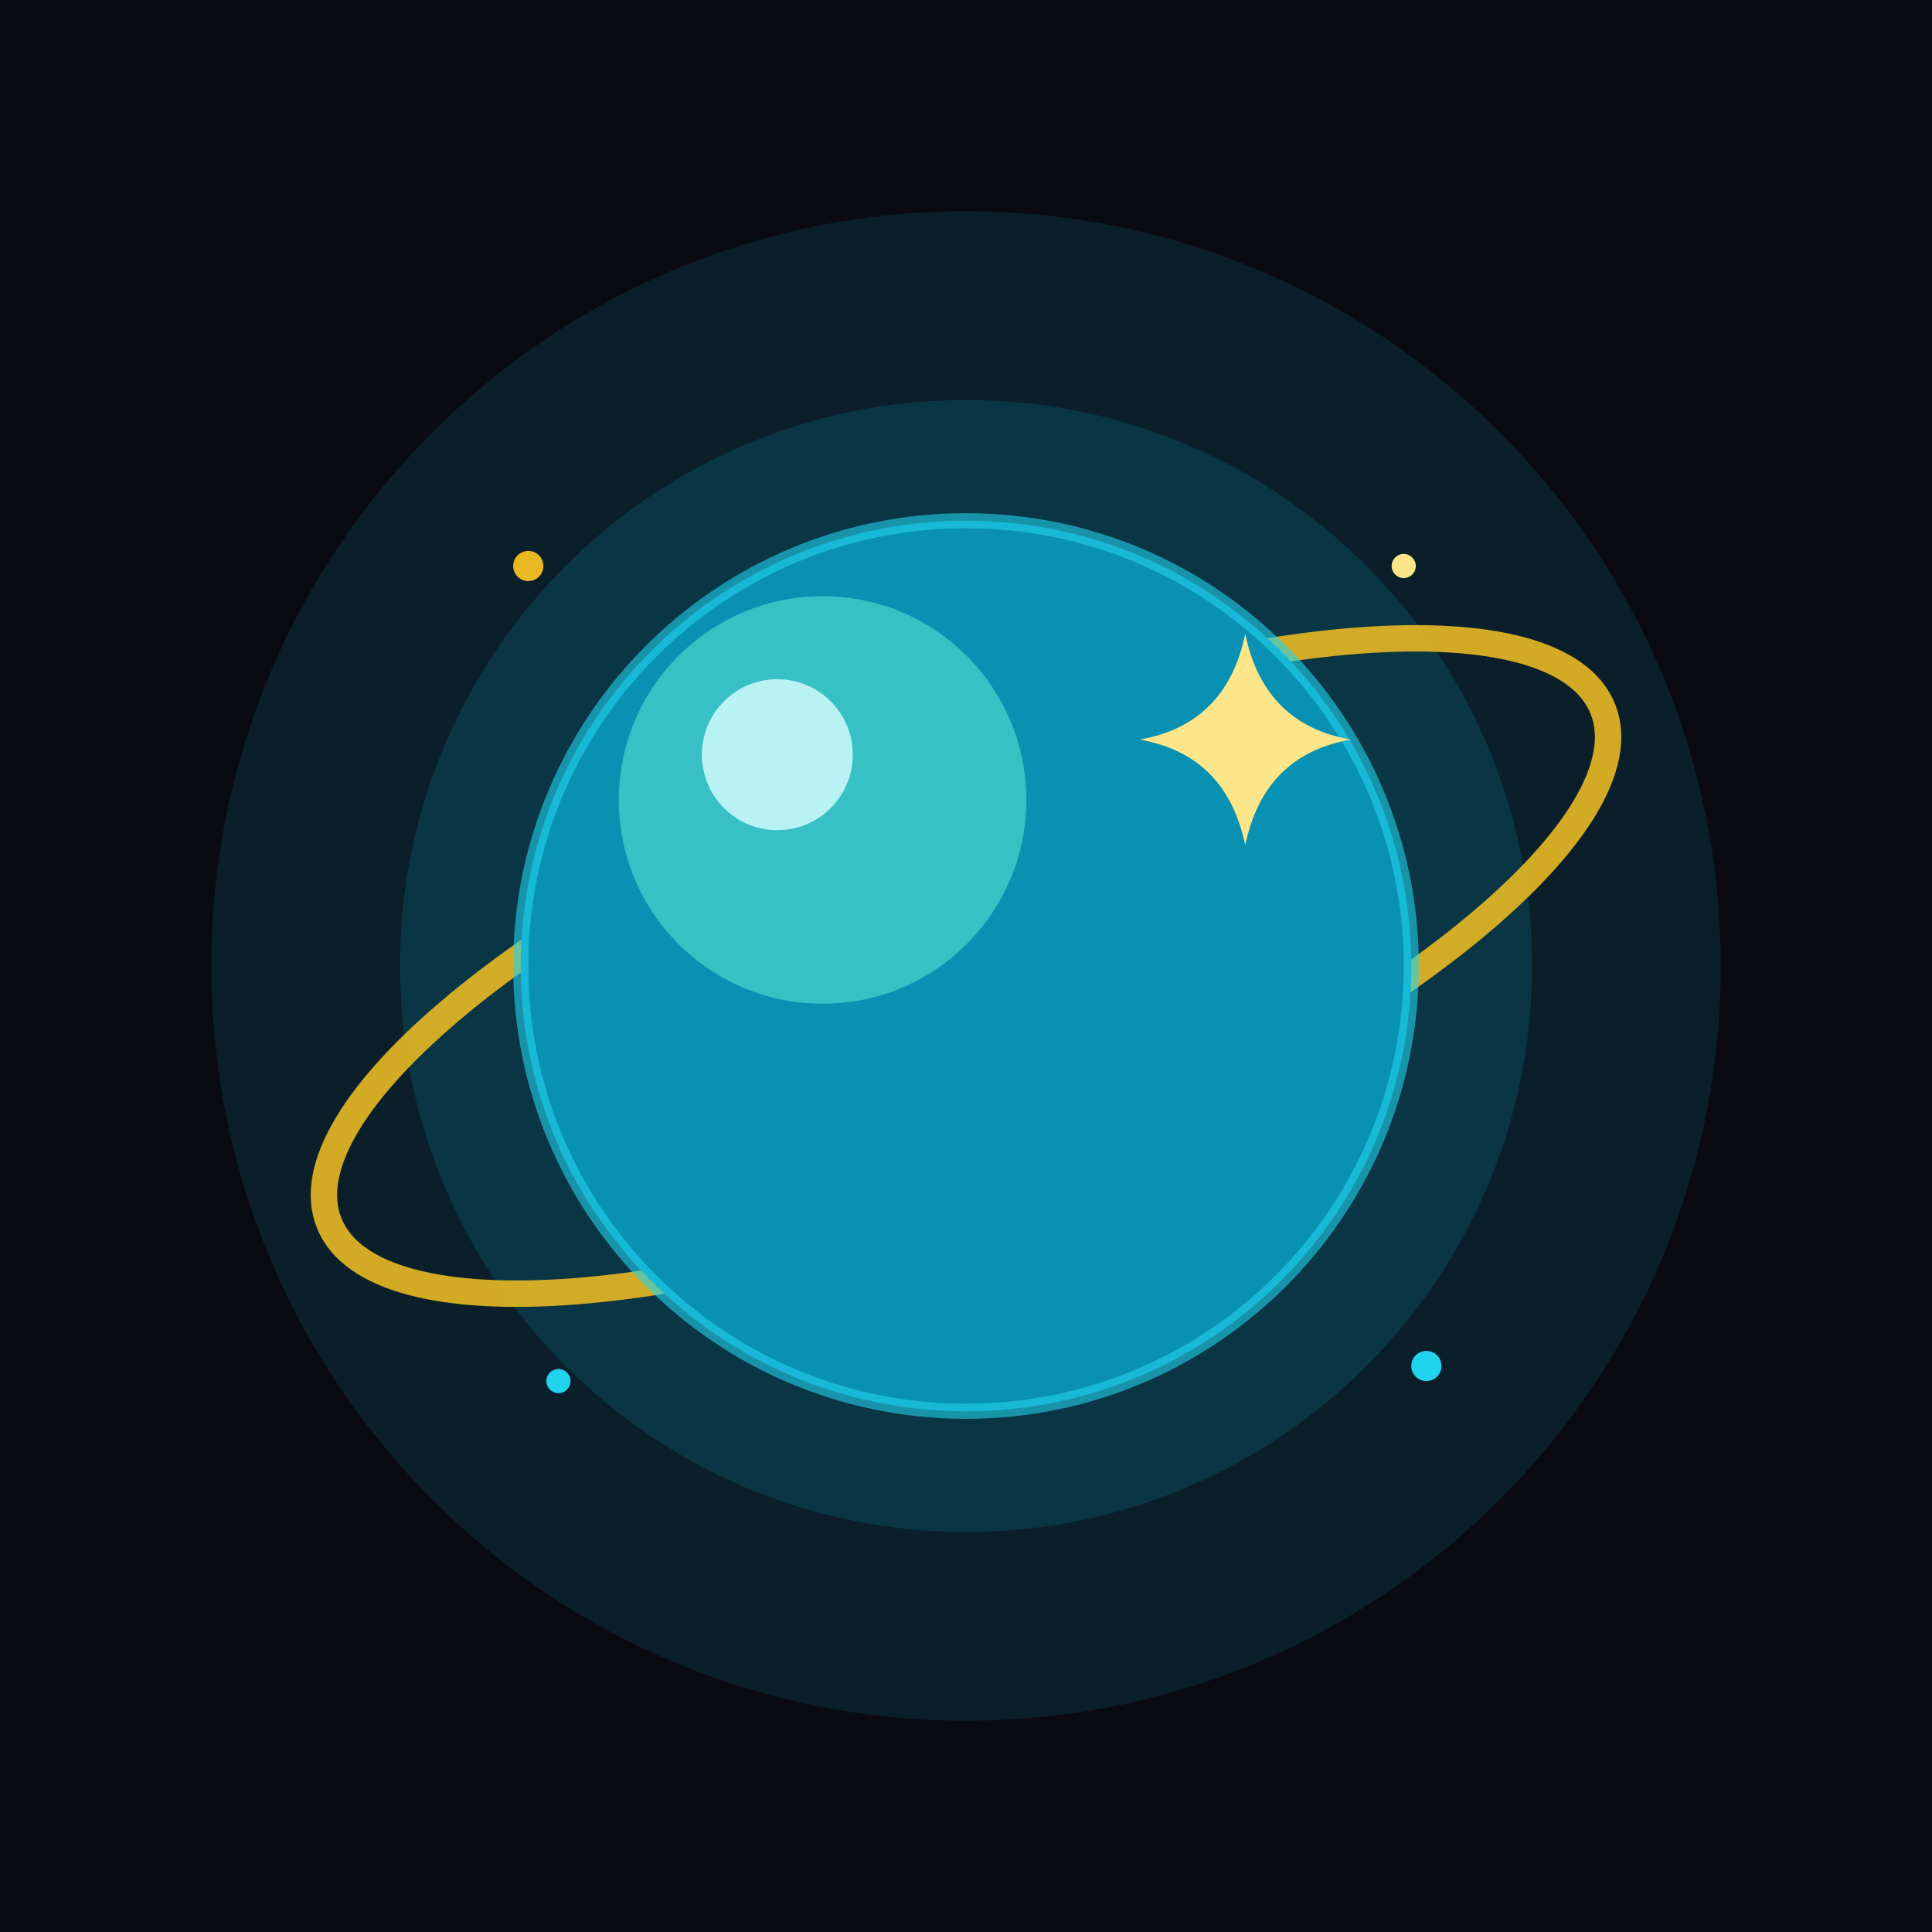
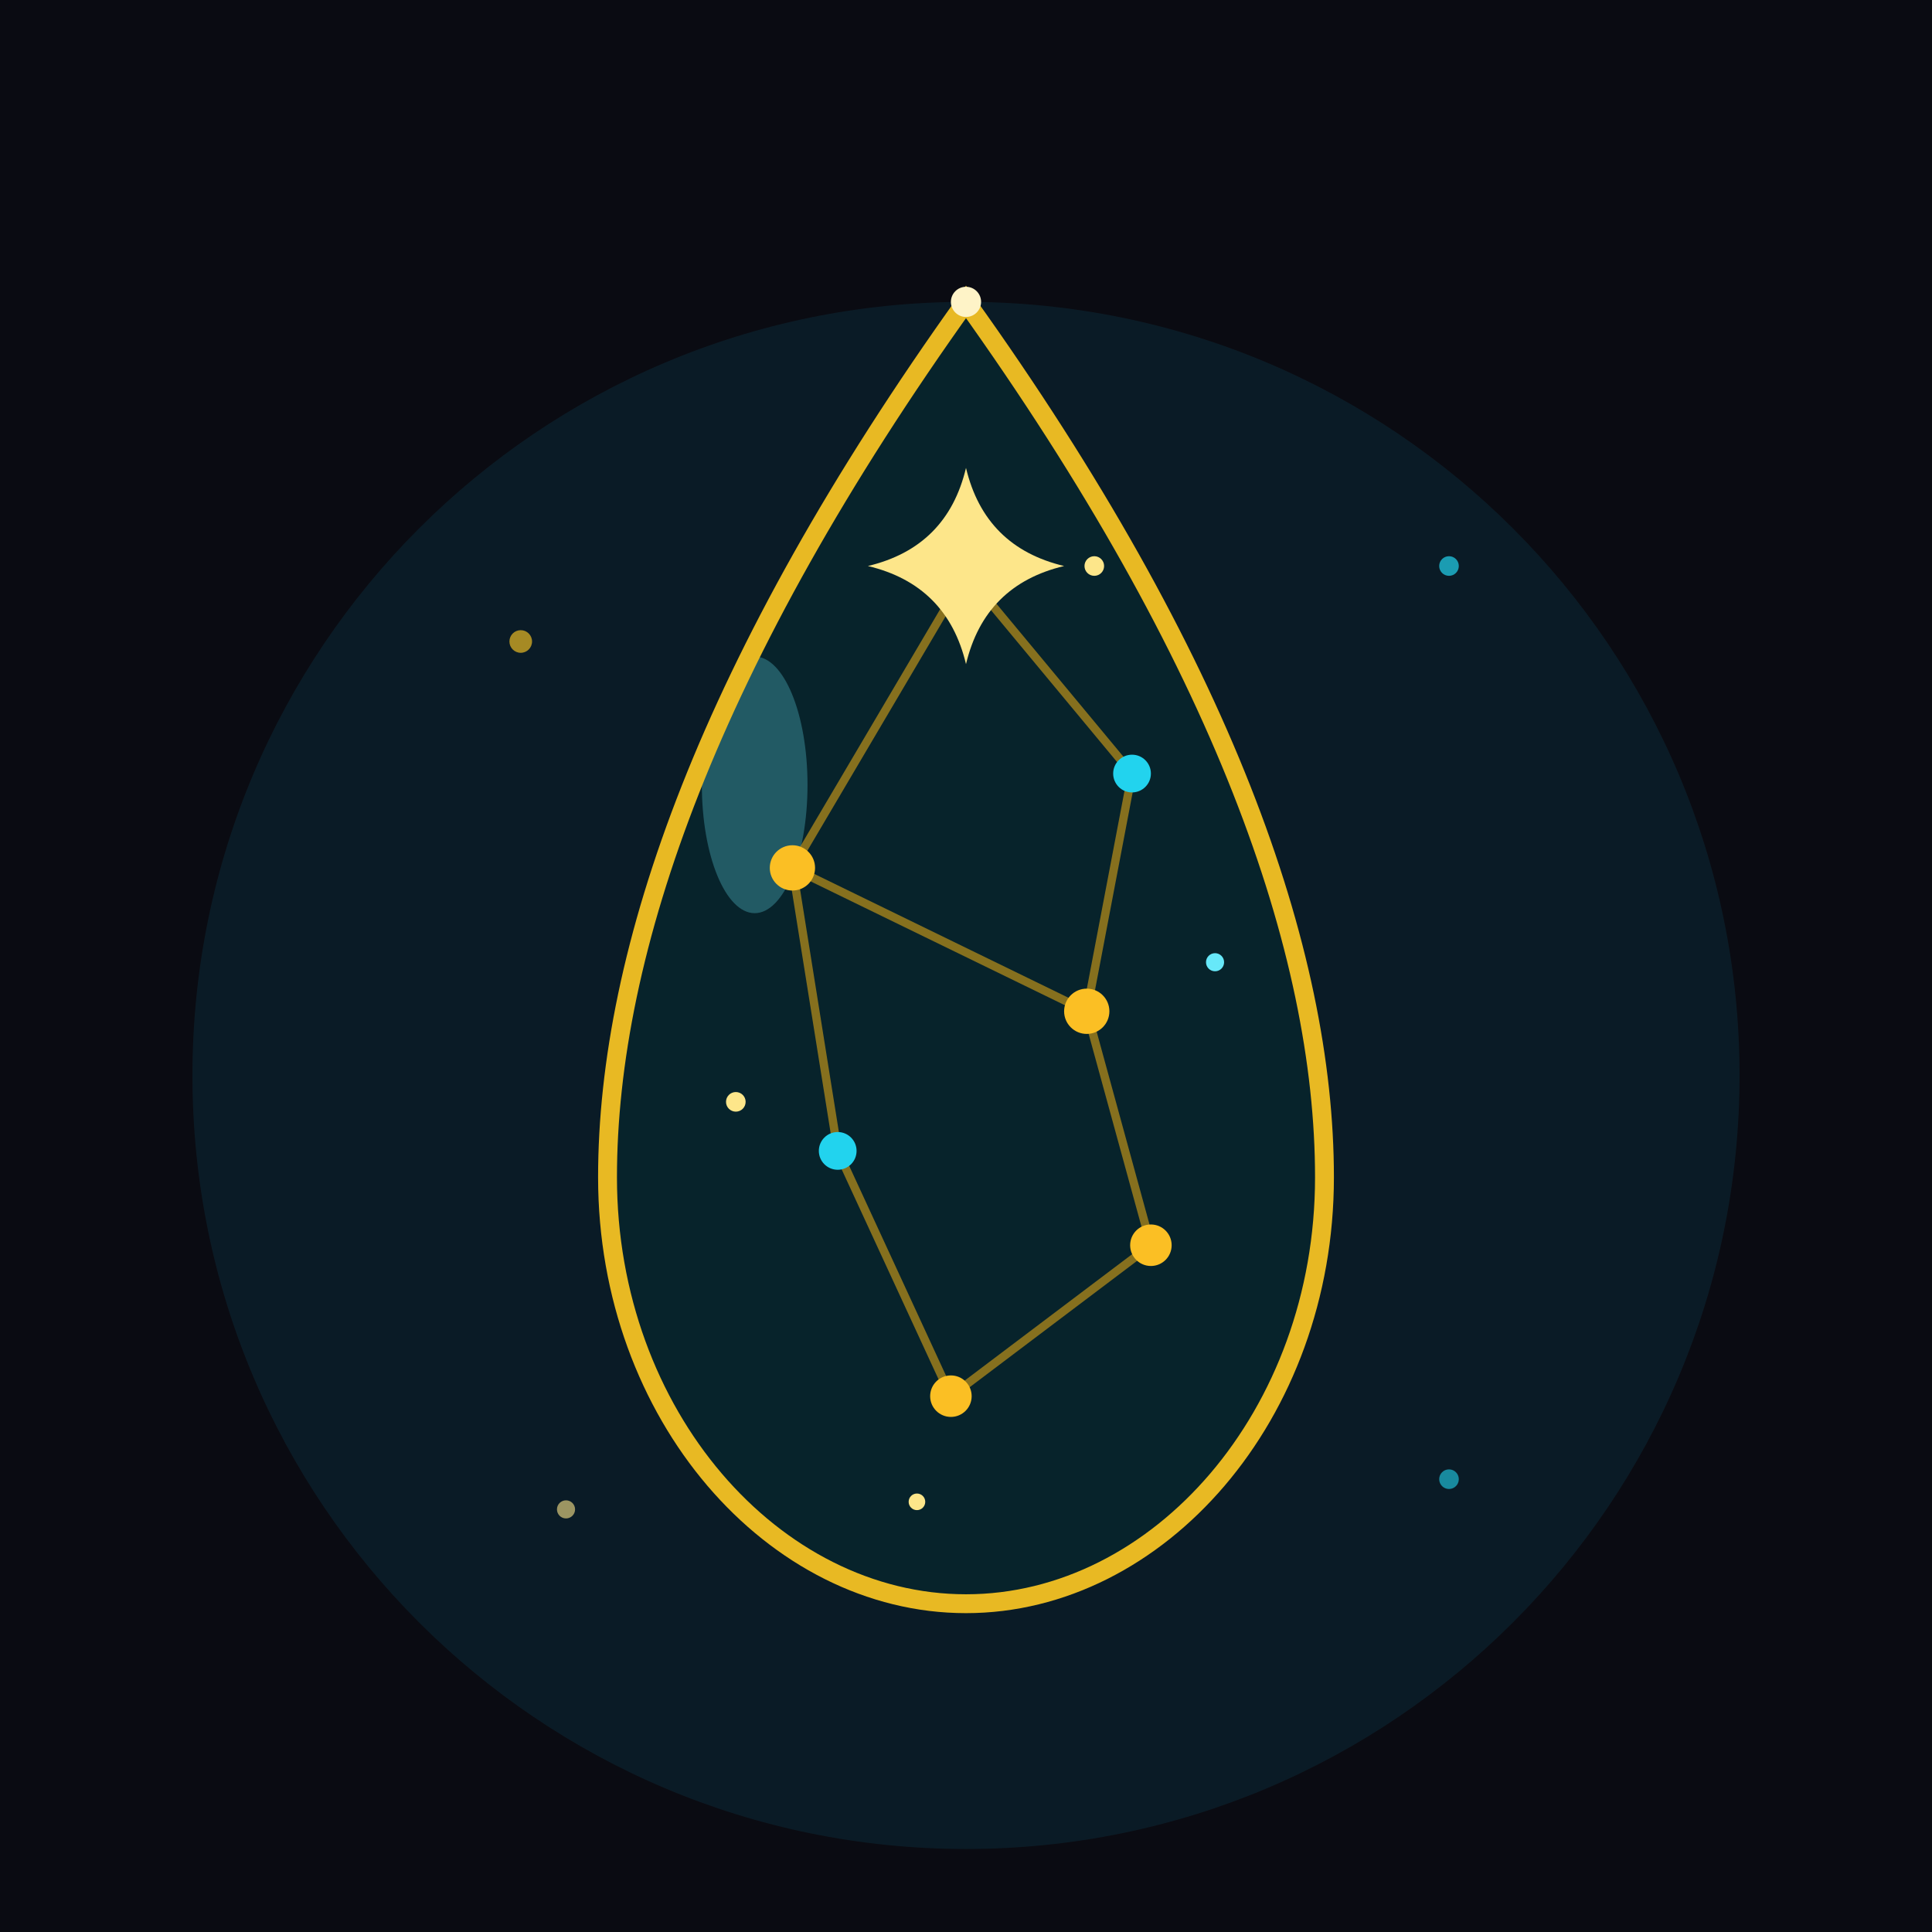
<svg xmlns="http://www.w3.org/2000/svg" width="512" height="512" viewBox="0 0 512 512" role="img" aria-label="Inkling">
+   <defs>
+     <clipPath id="drop">
+       <path d="M256 80 C188 175 161 252 161 312 C161 375 205 425 256 425 C307 425 351 375 351 312 C351 252 324 175 256 80 Z" />
+     </clipPath>
+   </defs>
  <rect x="0" y="0" width="512" height="512" fill="#0a0b12" />
-   <circle cx="256" cy="256" r="200" fill="#0891b2" opacity="0.15" />
-   <circle cx="256" cy="256" r="150" fill="#06b6d4" opacity="0.15" />
-   <circle cx="140" cy="150" r="4" fill="#e8b923" />
-   <circle cx="378" cy="362" r="4" fill="#22d3ee" />
-   <circle cx="372" cy="150" r="3.2" fill="#fde68a" />
-   <circle cx="148" cy="366" r="3.2" fill="#22d3ee" />
-   <g transform="rotate(-22 256 256)">
-     <ellipse cx="256" cy="256" rx="182" ry="58" fill="none" stroke="#e8b923" stroke-width="7" opacity="0.9" />
+   <circle cx="256" cy="285" r="205" fill="#0e7490" opacity="0.16" />
+   <circle cx="138" cy="170" r="3" fill="#e8b923" opacity="0.7" />
+   <circle cx="384" cy="150" r="2.6" fill="#22d3ee" opacity="0.7" />
+   <circle cx="150" cy="400" r="2.4" fill="#fde68a" opacity="0.6" />
+   <circle cx="384" cy="392" r="2.6" fill="#22d3ee" opacity="0.6" />
+   <path d="M256 80 C188 175 161 252 161 312 C161 375 205 425 256 425 C307 425 351 375 351 312 C351 252 324 175 256 80 Z" fill="#07232b" />
+   <g clip-path="url(#drop)">
+     <ellipse cx="200" cy="208" rx="14" ry="34" fill="#67e8f9" opacity="0.28" />
+     <g stroke="#d4a017" stroke-width="2.2" opacity="0.62" fill="none">
+       <path d="M256 152 L210 230" />
+       <path d="M210 230 L288 268" />
+       <path d="M288 268 L300 205" />
+       <path d="M300 205 L256 152" />
+       <path d="M210 230 L222 305" />
+       <path d="M222 305 L252 370" />
+       <path d="M252 370 L305 330" />
+       <path d="M305 330 L288 268" />
+     </g>
+     <circle cx="210" cy="230" r="6" fill="#fbbf24" />
+     <circle cx="288" cy="268" r="6" fill="#fbbf24" />
+     <circle cx="305" cy="330" r="5.5" fill="#fbbf24" />
+     <circle cx="252" cy="370" r="5.5" fill="#fbbf24" />
+     <circle cx="300" cy="205" r="5" fill="#22d3ee" />
+     <circle cx="222" cy="305" r="5" fill="#22d3ee" />
+     <circle cx="290" cy="150" r="2.6" fill="#fde68a" />
+     <circle cx="195" cy="292" r="2.6" fill="#fde68a" />
+     <circle cx="322" cy="255" r="2.4" fill="#67e8f9" />
+     <circle cx="243" cy="398" r="2.2" fill="#fde68a" />
+     <path d="M256 124 Q261 145 282 150 Q261 155 256 176 Q251 155 230 150 Q251 145 256 124 Z" fill="#fde68a" />
  </g>
-   <circle cx="256" cy="256" r="118" fill="#0891b2" />
-   <circle cx="218" cy="212" r="54" fill="#5eead4" opacity="0.55" />
-   <circle cx="206" cy="200" r="20" fill="#cffafe" opacity="0.85" />
-   <circle cx="256" cy="256" r="118" fill="none" stroke="#22d3ee" stroke-width="4" opacity="0.6" />
-   <path d="M330 168 Q335 192 358 196 Q335 200 330 224 Q325 200 302 196 Q325 192 330 168 Z" fill="#fde68a" />
+   <path d="M256 80 C188 175 161 252 161 312 C161 375 205 425 256 425 C307 425 351 375 351 312 C351 252 324 175 256 80 Z" fill="none" stroke="#e8b923" stroke-width="5" />
+   <circle cx="256" cy="80" r="4" fill="#fef3c7" />
</svg>
